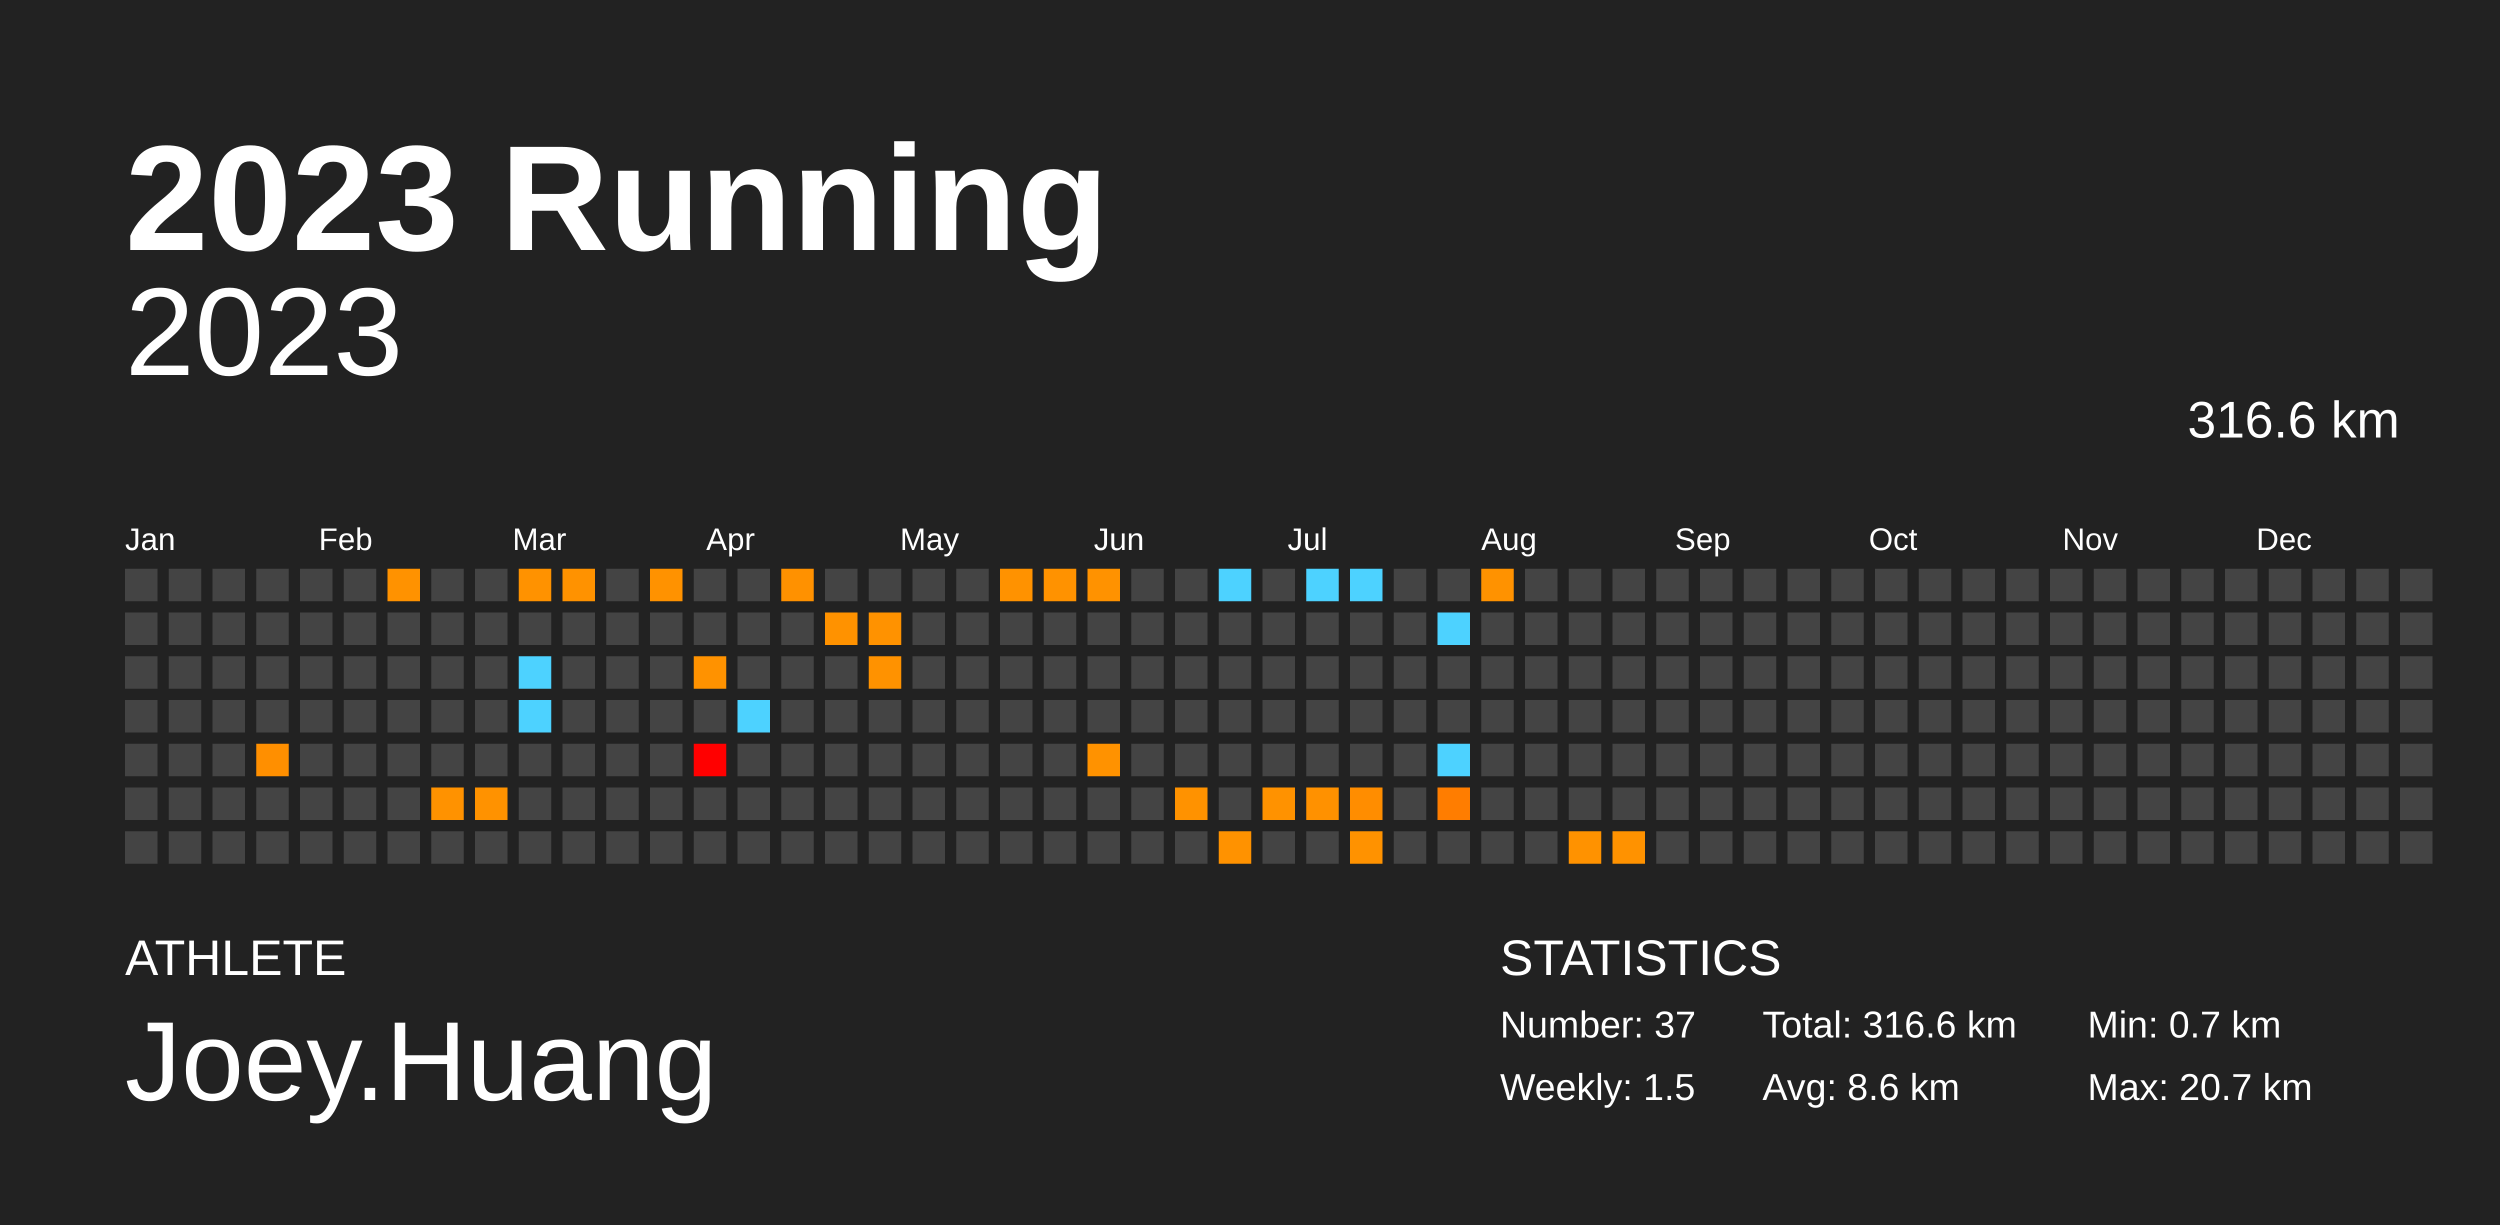
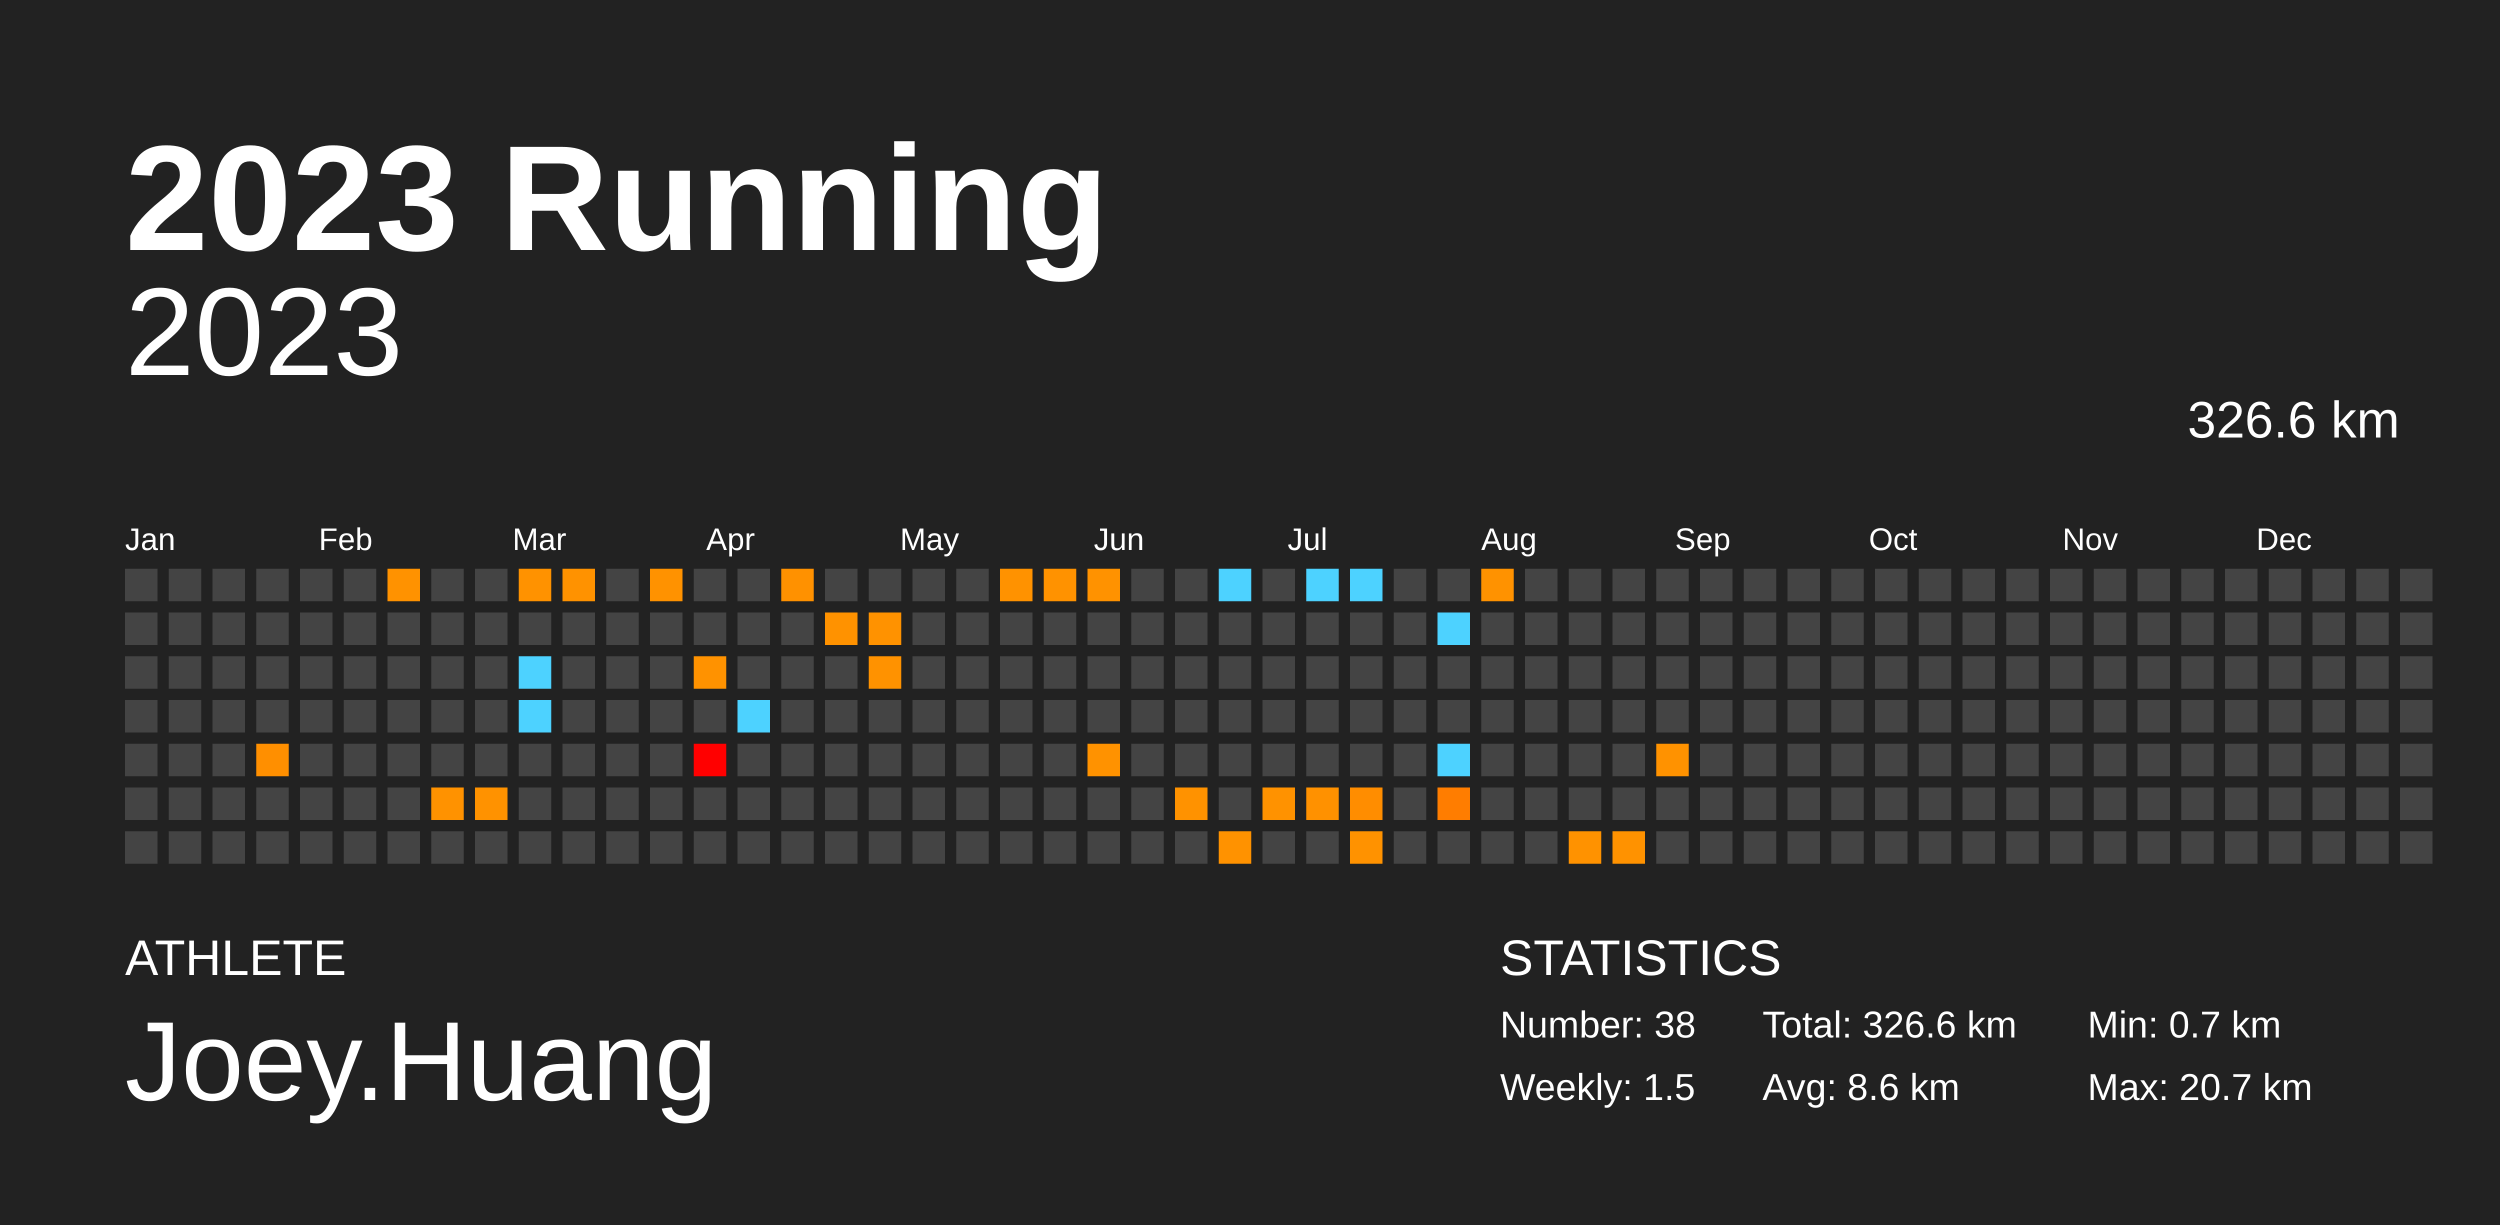
<svg xmlns="http://www.w3.org/2000/svg" baseProfile="full" height="98mm" version="1.1" viewBox="0,0,200,98" width="200mm">
  <defs />
  <rect fill="#222222" height="98" width="200" x="0" y="0" />
  <text fill="#FFFFFF" style="font-size:12px; font-family:Arial; font-weight:bold;" x="10" y="20">2023 Running</text>
  <text fill="#FFFFFF" style="font-size:4px; font-family:Arial" x="10" y="78">ATHLETE</text>
  <text fill="#FFFFFF" style="font-size:9px; font-family:Arial" x="10" y="88">Joey.Huang</text>
  <text fill="#FFFFFF" style="font-size:4px; font-family:Arial" x="120" y="78">STATISTICS</text>
-   <text fill="#FFFFFF" style="font-size:3px; font-family:Arial" x="120" y="83">Number: 37</text>
+   <text fill="#FFFFFF" style="font-size:3px; font-family:Arial" x="120" y="83">Number: 38</text>
  <text fill="#FFFFFF" style="font-size:3px; font-family:Arial" x="120" y="88">Weekly: 1.5</text>
-   <text fill="#FFFFFF" style="font-size:3px; font-family:Arial" x="141" y="83">Total: 316.6 km</text>
+   <text fill="#FFFFFF" style="font-size:3px; font-family:Arial" x="141" y="83">Total: 326.6 km</text>
  <text fill="#FFFFFF" style="font-size:3px; font-family:Arial" x="141" y="88">Avg: 8.6 km</text>
  <text fill="#FFFFFF" style="font-size:3px; font-family:Arial" x="167" y="83">Min: 0.7 km</text>
  <text fill="#FFFFFF" style="font-size:3px; font-family:Arial" x="167" y="88">Max: 20.7 km</text>
  <text alignment-baseline="hanging" fill="#FFFFFF" style="font-size:10.0px; font-family:Arial;" x="10" y="30">2023</text>
-   <text alignment-baseline="hanging" fill="#FFFFFF" style="font-size:4.125px; font-family:Arial;" x="175" y="35">316.6 km</text>
+   <text alignment-baseline="hanging" fill="#FFFFFF" style="font-size:4.125px; font-family:Arial;" x="175" y="35">326.6 km</text>
  <text fill="#FFFFFF" style="font-size:2.5px; font-family:Arial" x="10.0" y="44">Jan</text>
  <text fill="#FFFFFF" style="font-size:2.5px; font-family:Arial" x="25.5" y="44">Feb</text>
  <text fill="#FFFFFF" style="font-size:2.5px; font-family:Arial" x="41.0" y="44">Mar</text>
  <text fill="#FFFFFF" style="font-size:2.5px; font-family:Arial" x="56.5" y="44">Apr</text>
  <text fill="#FFFFFF" style="font-size:2.5px; font-family:Arial" x="72.0" y="44">May</text>
  <text fill="#FFFFFF" style="font-size:2.5px; font-family:Arial" x="87.5" y="44">Jun</text>
  <text fill="#FFFFFF" style="font-size:2.5px; font-family:Arial" x="103.0" y="44">Jul</text>
  <text fill="#FFFFFF" style="font-size:2.5px; font-family:Arial" x="118.5" y="44">Aug</text>
  <text fill="#FFFFFF" style="font-size:2.5px; font-family:Arial" x="134.0" y="44">Sep</text>
  <text fill="#FFFFFF" style="font-size:2.5px; font-family:Arial" x="149.5" y="44">Oct</text>
  <text fill="#FFFFFF" style="font-size:2.5px; font-family:Arial" x="165.0" y="44">Nov</text>
  <text fill="#FFFFFF" style="font-size:2.5px; font-family:Arial" x="180.5" y="44">Dec</text>
  <rect fill="#444444" height="2.6" width="2.6" x="10.0" y="45.5" />
  <rect fill="#444444" height="2.6" width="2.6" x="10.0" y="49.0" />
  <rect fill="#444444" height="2.6" width="2.6" x="10.0" y="52.5" />
  <rect fill="#444444" height="2.6" width="2.6" x="10.0" y="56.0" />
  <rect fill="#444444" height="2.6" width="2.6" x="10.0" y="59.5" />
  <rect fill="#444444" height="2.6" width="2.6" x="10.0" y="63.0" />
  <rect fill="#444444" height="2.6" width="2.6" x="10.0" y="66.5" />
  <rect fill="#444444" height="2.6" width="2.6" x="13.5" y="45.5" />
  <rect fill="#444444" height="2.6" width="2.6" x="13.5" y="49.0" />
  <rect fill="#444444" height="2.6" width="2.6" x="13.5" y="52.5" />
  <rect fill="#444444" height="2.6" width="2.6" x="13.5" y="56.0" />
  <rect fill="#444444" height="2.6" width="2.6" x="13.5" y="59.5" />
  <rect fill="#444444" height="2.6" width="2.6" x="13.5" y="63.0" />
  <rect fill="#444444" height="2.6" width="2.6" x="13.5" y="66.5" />
  <rect fill="#444444" height="2.6" width="2.6" x="17.0" y="45.5" />
  <rect fill="#444444" height="2.6" width="2.6" x="17.0" y="49.0" />
  <rect fill="#444444" height="2.6" width="2.6" x="17.0" y="52.5" />
  <rect fill="#444444" height="2.6" width="2.6" x="17.0" y="56.0" />
  <rect fill="#444444" height="2.6" width="2.6" x="17.0" y="59.5" />
  <rect fill="#444444" height="2.6" width="2.6" x="17.0" y="63.0" />
  <rect fill="#444444" height="2.6" width="2.6" x="17.0" y="66.5" />
  <rect fill="#444444" height="2.6" width="2.6" x="20.5" y="45.5" />
  <rect fill="#444444" height="2.6" width="2.6" x="20.5" y="49.0" />
  <rect fill="#444444" height="2.6" width="2.6" x="20.5" y="52.5" />
  <rect fill="#444444" height="2.6" width="2.6" x="20.5" y="56.0" />
  <rect fill="#ff8f00" height="2.6" width="2.6" x="20.5" y="59.5" />
  <rect fill="#444444" height="2.6" width="2.6" x="20.5" y="63.0" />
  <rect fill="#444444" height="2.6" width="2.6" x="20.5" y="66.5" />
  <rect fill="#444444" height="2.6" width="2.6" x="24.0" y="45.5" />
  <rect fill="#444444" height="2.6" width="2.6" x="24.0" y="49.0" />
  <rect fill="#444444" height="2.6" width="2.6" x="24.0" y="52.5" />
  <rect fill="#444444" height="2.6" width="2.6" x="24.0" y="56.0" />
  <rect fill="#444444" height="2.6" width="2.6" x="24.0" y="59.5" />
  <rect fill="#444444" height="2.6" width="2.6" x="24.0" y="63.0" />
  <rect fill="#444444" height="2.6" width="2.6" x="24.0" y="66.5" />
  <rect fill="#444444" height="2.6" width="2.6" x="27.5" y="45.5" />
  <rect fill="#444444" height="2.6" width="2.6" x="27.5" y="49.0" />
  <rect fill="#444444" height="2.6" width="2.6" x="27.5" y="52.5" />
  <rect fill="#444444" height="2.6" width="2.6" x="27.5" y="56.0" />
  <rect fill="#444444" height="2.6" width="2.6" x="27.5" y="59.5" />
  <rect fill="#444444" height="2.6" width="2.6" x="27.5" y="63.0" />
  <rect fill="#444444" height="2.6" width="2.6" x="27.5" y="66.5" />
  <rect fill="#ff9200" height="2.6" width="2.6" x="31.0" y="45.5" />
  <rect fill="#444444" height="2.6" width="2.6" x="31.0" y="49.0" />
  <rect fill="#444444" height="2.6" width="2.6" x="31.0" y="52.5" />
  <rect fill="#444444" height="2.6" width="2.6" x="31.0" y="56.0" />
  <rect fill="#444444" height="2.6" width="2.6" x="31.0" y="59.5" />
  <rect fill="#444444" height="2.6" width="2.6" x="31.0" y="63.0" />
  <rect fill="#444444" height="2.6" width="2.6" x="31.0" y="66.5" />
  <rect fill="#444444" height="2.6" width="2.6" x="34.5" y="45.5" />
  <rect fill="#444444" height="2.6" width="2.6" x="34.5" y="49.0" />
  <rect fill="#444444" height="2.6" width="2.6" x="34.5" y="52.5" />
  <rect fill="#444444" height="2.6" width="2.6" x="34.5" y="56.0" />
  <rect fill="#444444" height="2.6" width="2.6" x="34.5" y="59.5" />
  <rect fill="#ff9200" height="2.6" width="2.6" x="34.5" y="63.0" />
  <rect fill="#444444" height="2.6" width="2.6" x="34.5" y="66.5" />
  <rect fill="#444444" height="2.6" width="2.6" x="38.0" y="45.5" />
  <rect fill="#444444" height="2.6" width="2.6" x="38.0" y="49.0" />
  <rect fill="#444444" height="2.6" width="2.6" x="38.0" y="52.5" />
  <rect fill="#444444" height="2.6" width="2.6" x="38.0" y="56.0" />
  <rect fill="#444444" height="2.6" width="2.6" x="38.0" y="59.5" />
  <rect fill="#ff9200" height="2.6" width="2.6" x="38.0" y="63.0" />
  <rect fill="#444444" height="2.6" width="2.6" x="38.0" y="66.5" />
  <rect fill="#ff9200" height="2.6" width="2.6" x="41.5" y="45.5" />
  <rect fill="#444444" height="2.6" width="2.6" x="41.5" y="49.0" />
  <rect fill="#4dd2ff" height="2.6" width="2.6" x="41.5" y="52.5" />
  <rect fill="#4dd2ff" height="2.6" width="2.6" x="41.5" y="56.0" />
  <rect fill="#444444" height="2.6" width="2.6" x="41.5" y="59.5" />
  <rect fill="#444444" height="2.6" width="2.6" x="41.5" y="63.0" />
  <rect fill="#444444" height="2.6" width="2.6" x="41.5" y="66.5" />
  <rect fill="#ff9200" height="2.6" width="2.6" x="45.0" y="45.5" />
  <rect fill="#444444" height="2.6" width="2.6" x="45.0" y="49.0" />
  <rect fill="#444444" height="2.6" width="2.6" x="45.0" y="52.5" />
  <rect fill="#444444" height="2.6" width="2.6" x="45.0" y="56.0" />
  <rect fill="#444444" height="2.6" width="2.6" x="45.0" y="59.5" />
  <rect fill="#444444" height="2.6" width="2.6" x="45.0" y="63.0" />
  <rect fill="#444444" height="2.6" width="2.6" x="45.0" y="66.5" />
  <rect fill="#444444" height="2.6" width="2.6" x="48.5" y="45.5" />
  <rect fill="#444444" height="2.6" width="2.6" x="48.5" y="49.0" />
  <rect fill="#444444" height="2.6" width="2.6" x="48.5" y="52.5" />
  <rect fill="#444444" height="2.6" width="2.6" x="48.5" y="56.0" />
  <rect fill="#444444" height="2.6" width="2.6" x="48.5" y="59.5" />
  <rect fill="#444444" height="2.6" width="2.6" x="48.5" y="63.0" />
  <rect fill="#444444" height="2.6" width="2.6" x="48.5" y="66.5" />
  <rect fill="#ff9200" height="2.6" width="2.6" x="52.0" y="45.5" />
  <rect fill="#444444" height="2.6" width="2.6" x="52.0" y="49.0" />
  <rect fill="#444444" height="2.6" width="2.6" x="52.0" y="52.5" />
  <rect fill="#444444" height="2.6" width="2.6" x="52.0" y="56.0" />
  <rect fill="#444444" height="2.6" width="2.6" x="52.0" y="59.5" />
  <rect fill="#444444" height="2.6" width="2.6" x="52.0" y="63.0" />
  <rect fill="#444444" height="2.6" width="2.6" x="52.0" y="66.5" />
  <rect fill="#444444" height="2.6" width="2.6" x="55.5" y="45.5" />
  <rect fill="#444444" height="2.6" width="2.6" x="55.5" y="49.0" />
  <rect fill="#ff9200" height="2.6" width="2.6" x="55.5" y="52.5" />
  <rect fill="#444444" height="2.6" width="2.6" x="55.5" y="56.0" />
  <rect fill="red" height="2.6" width="2.6" x="55.5" y="59.5" />
  <rect fill="#444444" height="2.6" width="2.6" x="55.5" y="63.0" />
  <rect fill="#444444" height="2.6" width="2.6" x="55.5" y="66.5" />
  <rect fill="#444444" height="2.6" width="2.6" x="59.0" y="45.5" />
  <rect fill="#444444" height="2.6" width="2.6" x="59.0" y="49.0" />
  <rect fill="#444444" height="2.6" width="2.6" x="59.0" y="52.5" />
  <rect fill="#4dd2ff" height="2.6" width="2.6" x="59.0" y="56.0" />
  <rect fill="#444444" height="2.6" width="2.6" x="59.0" y="59.5" />
  <rect fill="#444444" height="2.6" width="2.6" x="59.0" y="63.0" />
  <rect fill="#444444" height="2.6" width="2.6" x="59.0" y="66.5" />
  <rect fill="#ff9100" height="2.6" width="2.6" x="62.5" y="45.5" />
  <rect fill="#444444" height="2.6" width="2.6" x="62.5" y="49.0" />
  <rect fill="#444444" height="2.6" width="2.6" x="62.5" y="52.5" />
  <rect fill="#444444" height="2.6" width="2.6" x="62.5" y="56.0" />
  <rect fill="#444444" height="2.6" width="2.6" x="62.5" y="59.5" />
  <rect fill="#444444" height="2.6" width="2.6" x="62.5" y="63.0" />
  <rect fill="#444444" height="2.6" width="2.6" x="62.5" y="66.5" />
  <rect fill="#444444" height="2.6" width="2.6" x="66.0" y="45.5" />
  <rect fill="#ff9200" height="2.6" width="2.6" x="66.0" y="49.0" />
  <rect fill="#444444" height="2.6" width="2.6" x="66.0" y="52.5" />
  <rect fill="#444444" height="2.6" width="2.6" x="66.0" y="56.0" />
  <rect fill="#444444" height="2.6" width="2.6" x="66.0" y="59.5" />
  <rect fill="#444444" height="2.6" width="2.6" x="66.0" y="63.0" />
  <rect fill="#444444" height="2.6" width="2.6" x="66.0" y="66.5" />
  <rect fill="#444444" height="2.6" width="2.6" x="69.5" y="45.5" />
  <rect fill="#ff9200" height="2.6" width="2.6" x="69.5" y="49.0" />
  <rect fill="#ff9200" height="2.6" width="2.6" x="69.5" y="52.5" />
  <rect fill="#444444" height="2.6" width="2.6" x="69.5" y="56.0" />
  <rect fill="#444444" height="2.6" width="2.6" x="69.5" y="59.5" />
  <rect fill="#444444" height="2.6" width="2.6" x="69.5" y="63.0" />
  <rect fill="#444444" height="2.6" width="2.6" x="69.5" y="66.5" />
  <rect fill="#444444" height="2.6" width="2.6" x="73.0" y="45.5" />
  <rect fill="#444444" height="2.6" width="2.6" x="73.0" y="49.0" />
  <rect fill="#444444" height="2.6" width="2.6" x="73.0" y="52.5" />
  <rect fill="#444444" height="2.6" width="2.6" x="73.0" y="56.0" />
  <rect fill="#444444" height="2.6" width="2.6" x="73.0" y="59.5" />
  <rect fill="#444444" height="2.6" width="2.6" x="73.0" y="63.0" />
  <rect fill="#444444" height="2.6" width="2.6" x="73.0" y="66.5" />
  <rect fill="#444444" height="2.6" width="2.6" x="76.5" y="45.5" />
  <rect fill="#444444" height="2.6" width="2.6" x="76.5" y="49.0" />
  <rect fill="#444444" height="2.6" width="2.6" x="76.5" y="52.5" />
  <rect fill="#444444" height="2.6" width="2.6" x="76.5" y="56.0" />
  <rect fill="#444444" height="2.6" width="2.6" x="76.5" y="59.5" />
  <rect fill="#444444" height="2.6" width="2.6" x="76.5" y="63.0" />
  <rect fill="#444444" height="2.6" width="2.6" x="76.5" y="66.5" />
  <rect fill="#ff9200" height="2.6" width="2.6" x="80.0" y="45.5" />
  <rect fill="#444444" height="2.6" width="2.6" x="80.0" y="49.0" />
  <rect fill="#444444" height="2.6" width="2.6" x="80.0" y="52.5" />
  <rect fill="#444444" height="2.6" width="2.6" x="80.0" y="56.0" />
  <rect fill="#444444" height="2.6" width="2.6" x="80.0" y="59.5" />
  <rect fill="#444444" height="2.6" width="2.6" x="80.0" y="63.0" />
  <rect fill="#444444" height="2.6" width="2.6" x="80.0" y="66.5" />
  <rect fill="#ff9200" height="2.6" width="2.6" x="83.5" y="45.5" />
  <rect fill="#444444" height="2.6" width="2.6" x="83.5" y="49.0" />
  <rect fill="#444444" height="2.6" width="2.6" x="83.5" y="52.5" />
  <rect fill="#444444" height="2.6" width="2.6" x="83.5" y="56.0" />
  <rect fill="#444444" height="2.6" width="2.6" x="83.5" y="59.5" />
  <rect fill="#444444" height="2.6" width="2.6" x="83.5" y="63.0" />
  <rect fill="#444444" height="2.6" width="2.6" x="83.5" y="66.5" />
  <rect fill="#ff9200" height="2.6" width="2.6" x="87.0" y="45.5" />
  <rect fill="#444444" height="2.6" width="2.6" x="87.0" y="49.0" />
  <rect fill="#444444" height="2.6" width="2.6" x="87.0" y="52.5" />
  <rect fill="#444444" height="2.6" width="2.6" x="87.0" y="56.0" />
  <rect fill="#ff9200" height="2.6" width="2.6" x="87.0" y="59.5" />
  <rect fill="#444444" height="2.6" width="2.6" x="87.0" y="63.0" />
  <rect fill="#444444" height="2.6" width="2.6" x="87.0" y="66.5" />
  <rect fill="#444444" height="2.6" width="2.6" x="90.5" y="45.5" />
  <rect fill="#444444" height="2.6" width="2.6" x="90.5" y="49.0" />
  <rect fill="#444444" height="2.6" width="2.6" x="90.5" y="52.5" />
  <rect fill="#444444" height="2.6" width="2.6" x="90.5" y="56.0" />
  <rect fill="#444444" height="2.6" width="2.6" x="90.5" y="59.5" />
  <rect fill="#444444" height="2.6" width="2.6" x="90.5" y="63.0" />
  <rect fill="#444444" height="2.6" width="2.6" x="90.5" y="66.5" />
  <rect fill="#444444" height="2.6" width="2.6" x="94.0" y="45.5" />
  <rect fill="#444444" height="2.6" width="2.6" x="94.0" y="49.0" />
  <rect fill="#444444" height="2.6" width="2.6" x="94.0" y="52.5" />
  <rect fill="#444444" height="2.6" width="2.6" x="94.0" y="56.0" />
  <rect fill="#444444" height="2.6" width="2.6" x="94.0" y="59.5" />
  <rect fill="#ff9200" height="2.6" width="2.6" x="94.0" y="63.0" />
  <rect fill="#444444" height="2.6" width="2.6" x="94.0" y="66.5" />
  <rect fill="#4dd2ff" height="2.6" width="2.6" x="97.5" y="45.5" />
  <rect fill="#444444" height="2.6" width="2.6" x="97.5" y="49.0" />
  <rect fill="#444444" height="2.6" width="2.6" x="97.5" y="52.5" />
  <rect fill="#444444" height="2.6" width="2.6" x="97.5" y="56.0" />
  <rect fill="#444444" height="2.6" width="2.6" x="97.5" y="59.5" />
  <rect fill="#444444" height="2.6" width="2.6" x="97.5" y="63.0" />
  <rect fill="#ff9200" height="2.6" width="2.6" x="97.5" y="66.5" />
  <rect fill="#444444" height="2.6" width="2.6" x="101.0" y="45.5" />
  <rect fill="#444444" height="2.6" width="2.6" x="101.0" y="49.0" />
  <rect fill="#444444" height="2.6" width="2.6" x="101.0" y="52.5" />
  <rect fill="#444444" height="2.6" width="2.6" x="101.0" y="56.0" />
  <rect fill="#444444" height="2.6" width="2.6" x="101.0" y="59.5" />
  <rect fill="#ff9200" height="2.6" width="2.6" x="101.0" y="63.0" />
  <rect fill="#444444" height="2.6" width="2.6" x="101.0" y="66.5" />
  <rect fill="#4dd2ff" height="2.6" width="2.6" x="104.5" y="45.5" />
  <rect fill="#444444" height="2.6" width="2.6" x="104.5" y="49.0" />
  <rect fill="#444444" height="2.6" width="2.6" x="104.5" y="52.5" />
  <rect fill="#444444" height="2.6" width="2.6" x="104.5" y="56.0" />
  <rect fill="#444444" height="2.6" width="2.6" x="104.5" y="59.5" />
  <rect fill="#ff9100" height="2.6" width="2.6" x="104.5" y="63.0" />
  <rect fill="#444444" height="2.6" width="2.6" x="104.5" y="66.5" />
  <rect fill="#4dd2ff" height="2.6" width="2.6" x="108.0" y="45.5" />
  <rect fill="#444444" height="2.6" width="2.6" x="108.0" y="49.0" />
  <rect fill="#444444" height="2.6" width="2.6" x="108.0" y="52.5" />
  <rect fill="#444444" height="2.6" width="2.6" x="108.0" y="56.0" />
  <rect fill="#444444" height="2.6" width="2.6" x="108.0" y="59.5" />
  <rect fill="#ff8d00" height="2.6" width="2.6" x="108.0" y="63.0" />
  <rect fill="#ff9200" height="2.6" width="2.6" x="108.0" y="66.5" />
  <rect fill="#444444" height="2.6" width="2.6" x="111.5" y="45.5" />
  <rect fill="#444444" height="2.6" width="2.6" x="111.5" y="49.0" />
  <rect fill="#444444" height="2.6" width="2.6" x="111.5" y="52.5" />
  <rect fill="#444444" height="2.6" width="2.6" x="111.5" y="56.0" />
  <rect fill="#444444" height="2.6" width="2.6" x="111.5" y="59.5" />
  <rect fill="#444444" height="2.6" width="2.6" x="111.5" y="63.0" />
  <rect fill="#444444" height="2.6" width="2.6" x="111.5" y="66.5" />
  <rect fill="#444444" height="2.6" width="2.6" x="115.0" y="45.5" />
  <rect fill="#4dd2ff" height="2.6" width="2.6" x="115.0" y="49.0" />
  <rect fill="#444444" height="2.6" width="2.6" x="115.0" y="52.5" />
  <rect fill="#444444" height="2.6" width="2.6" x="115.0" y="56.0" />
  <rect fill="#4dd2ff" height="2.6" width="2.6" x="115.0" y="59.5" />
  <rect fill="#ff7d00" height="2.6" width="2.6" x="115.0" y="63.0" />
  <rect fill="#444444" height="2.6" width="2.6" x="115.0" y="66.5" />
  <rect fill="#ff9200" height="2.6" width="2.6" x="118.5" y="45.5" />
  <rect fill="#444444" height="2.6" width="2.6" x="118.5" y="49.0" />
  <rect fill="#444444" height="2.6" width="2.6" x="118.5" y="52.5" />
  <rect fill="#444444" height="2.6" width="2.6" x="118.5" y="56.0" />
  <rect fill="#444444" height="2.6" width="2.6" x="118.5" y="59.5" />
  <rect fill="#444444" height="2.6" width="2.6" x="118.5" y="63.0" />
  <rect fill="#444444" height="2.6" width="2.6" x="118.5" y="66.5" />
  <rect fill="#444444" height="2.6" width="2.6" x="122.0" y="45.5" />
  <rect fill="#444444" height="2.6" width="2.6" x="122.0" y="49.0" />
  <rect fill="#444444" height="2.6" width="2.6" x="122.0" y="52.5" />
  <rect fill="#444444" height="2.6" width="2.6" x="122.0" y="56.0" />
  <rect fill="#444444" height="2.6" width="2.6" x="122.0" y="59.5" />
  <rect fill="#444444" height="2.6" width="2.6" x="122.0" y="63.0" />
  <rect fill="#444444" height="2.6" width="2.6" x="122.0" y="66.5" />
  <rect fill="#444444" height="2.6" width="2.6" x="125.5" y="45.5" />
  <rect fill="#444444" height="2.6" width="2.6" x="125.5" y="49.0" />
  <rect fill="#444444" height="2.6" width="2.6" x="125.5" y="52.5" />
  <rect fill="#444444" height="2.6" width="2.6" x="125.5" y="56.0" />
  <rect fill="#444444" height="2.6" width="2.6" x="125.5" y="59.5" />
  <rect fill="#444444" height="2.6" width="2.6" x="125.5" y="63.0" />
  <rect fill="#ff9200" height="2.6" width="2.6" x="125.5" y="66.5" />
  <rect fill="#444444" height="2.6" width="2.6" x="129.0" y="45.5" />
  <rect fill="#444444" height="2.6" width="2.6" x="129.0" y="49.0" />
  <rect fill="#444444" height="2.6" width="2.6" x="129.0" y="52.5" />
  <rect fill="#444444" height="2.6" width="2.6" x="129.0" y="56.0" />
  <rect fill="#444444" height="2.6" width="2.6" x="129.0" y="59.5" />
  <rect fill="#444444" height="2.6" width="2.6" x="129.0" y="63.0" />
  <rect fill="#ff9200" height="2.6" width="2.6" x="129.0" y="66.5" />
  <rect fill="#444444" height="2.6" width="2.6" x="132.5" y="45.5" />
  <rect fill="#444444" height="2.6" width="2.6" x="132.5" y="49.0" />
  <rect fill="#444444" height="2.6" width="2.6" x="132.5" y="52.5" />
  <rect fill="#444444" height="2.6" width="2.6" x="132.5" y="56.0" />
-   <rect fill="#444444" height="2.6" width="2.6" x="132.5" y="59.5" />
+   <rect fill="#ff9200" height="2.6" width="2.6" x="132.5" y="59.5" />
  <rect fill="#444444" height="2.6" width="2.6" x="132.5" y="63.0" />
  <rect fill="#444444" height="2.6" width="2.6" x="132.5" y="66.5" />
  <rect fill="#444444" height="2.6" width="2.6" x="136.0" y="45.5" />
  <rect fill="#444444" height="2.6" width="2.6" x="136.0" y="49.0" />
  <rect fill="#444444" height="2.6" width="2.6" x="136.0" y="52.5" />
  <rect fill="#444444" height="2.6" width="2.6" x="136.0" y="56.0" />
  <rect fill="#444444" height="2.6" width="2.6" x="136.0" y="59.5" />
  <rect fill="#444444" height="2.6" width="2.6" x="136.0" y="63.0" />
  <rect fill="#444444" height="2.6" width="2.6" x="136.0" y="66.5" />
  <rect fill="#444444" height="2.6" width="2.6" x="139.5" y="45.5" />
  <rect fill="#444444" height="2.6" width="2.6" x="139.5" y="49.0" />
  <rect fill="#444444" height="2.6" width="2.6" x="139.5" y="52.5" />
  <rect fill="#444444" height="2.6" width="2.6" x="139.5" y="56.0" />
  <rect fill="#444444" height="2.6" width="2.6" x="139.5" y="59.5" />
  <rect fill="#444444" height="2.6" width="2.6" x="139.5" y="63.0" />
  <rect fill="#444444" height="2.6" width="2.6" x="139.5" y="66.5" />
  <rect fill="#444444" height="2.6" width="2.6" x="143.0" y="45.5" />
  <rect fill="#444444" height="2.6" width="2.6" x="143.0" y="49.0" />
  <rect fill="#444444" height="2.6" width="2.6" x="143.0" y="52.5" />
  <rect fill="#444444" height="2.6" width="2.6" x="143.0" y="56.0" />
  <rect fill="#444444" height="2.6" width="2.6" x="143.0" y="59.5" />
  <rect fill="#444444" height="2.6" width="2.6" x="143.0" y="63.0" />
  <rect fill="#444444" height="2.6" width="2.6" x="143.0" y="66.5" />
  <rect fill="#444444" height="2.6" width="2.6" x="146.5" y="45.5" />
  <rect fill="#444444" height="2.6" width="2.6" x="146.5" y="49.0" />
  <rect fill="#444444" height="2.6" width="2.6" x="146.5" y="52.5" />
  <rect fill="#444444" height="2.6" width="2.6" x="146.5" y="56.0" />
  <rect fill="#444444" height="2.6" width="2.6" x="146.5" y="59.5" />
  <rect fill="#444444" height="2.6" width="2.6" x="146.5" y="63.0" />
  <rect fill="#444444" height="2.6" width="2.6" x="146.5" y="66.5" />
  <rect fill="#444444" height="2.6" width="2.6" x="150.0" y="45.5" />
  <rect fill="#444444" height="2.6" width="2.6" x="150.0" y="49.0" />
  <rect fill="#444444" height="2.6" width="2.6" x="150.0" y="52.5" />
  <rect fill="#444444" height="2.6" width="2.6" x="150.0" y="56.0" />
  <rect fill="#444444" height="2.6" width="2.6" x="150.0" y="59.5" />
  <rect fill="#444444" height="2.6" width="2.6" x="150.0" y="63.0" />
  <rect fill="#444444" height="2.6" width="2.6" x="150.0" y="66.5" />
  <rect fill="#444444" height="2.6" width="2.6" x="153.5" y="45.5" />
  <rect fill="#444444" height="2.6" width="2.6" x="153.5" y="49.0" />
  <rect fill="#444444" height="2.6" width="2.6" x="153.5" y="52.5" />
  <rect fill="#444444" height="2.6" width="2.6" x="153.5" y="56.0" />
  <rect fill="#444444" height="2.6" width="2.6" x="153.5" y="59.5" />
  <rect fill="#444444" height="2.6" width="2.6" x="153.5" y="63.0" />
  <rect fill="#444444" height="2.6" width="2.6" x="153.5" y="66.5" />
  <rect fill="#444444" height="2.6" width="2.6" x="157.0" y="45.5" />
  <rect fill="#444444" height="2.6" width="2.6" x="157.0" y="49.0" />
  <rect fill="#444444" height="2.6" width="2.6" x="157.0" y="52.5" />
  <rect fill="#444444" height="2.6" width="2.6" x="157.0" y="56.0" />
  <rect fill="#444444" height="2.6" width="2.6" x="157.0" y="59.5" />
  <rect fill="#444444" height="2.6" width="2.6" x="157.0" y="63.0" />
  <rect fill="#444444" height="2.6" width="2.6" x="157.0" y="66.5" />
  <rect fill="#444444" height="2.6" width="2.6" x="160.5" y="45.5" />
  <rect fill="#444444" height="2.6" width="2.6" x="160.5" y="49.0" />
  <rect fill="#444444" height="2.6" width="2.6" x="160.5" y="52.5" />
  <rect fill="#444444" height="2.6" width="2.6" x="160.5" y="56.0" />
  <rect fill="#444444" height="2.6" width="2.6" x="160.5" y="59.5" />
  <rect fill="#444444" height="2.6" width="2.6" x="160.5" y="63.0" />
  <rect fill="#444444" height="2.6" width="2.6" x="160.5" y="66.5" />
  <rect fill="#444444" height="2.6" width="2.6" x="164.0" y="45.5" />
  <rect fill="#444444" height="2.6" width="2.6" x="164.0" y="49.0" />
  <rect fill="#444444" height="2.6" width="2.6" x="164.0" y="52.5" />
  <rect fill="#444444" height="2.6" width="2.6" x="164.0" y="56.0" />
  <rect fill="#444444" height="2.6" width="2.6" x="164.0" y="59.5" />
  <rect fill="#444444" height="2.6" width="2.6" x="164.0" y="63.0" />
  <rect fill="#444444" height="2.6" width="2.6" x="164.0" y="66.5" />
  <rect fill="#444444" height="2.6" width="2.6" x="167.5" y="45.5" />
  <rect fill="#444444" height="2.6" width="2.6" x="167.5" y="49.0" />
  <rect fill="#444444" height="2.6" width="2.6" x="167.5" y="52.5" />
  <rect fill="#444444" height="2.6" width="2.6" x="167.5" y="56.0" />
  <rect fill="#444444" height="2.6" width="2.6" x="167.5" y="59.5" />
  <rect fill="#444444" height="2.6" width="2.6" x="167.5" y="63.0" />
  <rect fill="#444444" height="2.6" width="2.6" x="167.5" y="66.5" />
  <rect fill="#444444" height="2.6" width="2.6" x="171.0" y="45.5" />
  <rect fill="#444444" height="2.6" width="2.6" x="171.0" y="49.0" />
  <rect fill="#444444" height="2.6" width="2.6" x="171.0" y="52.5" />
  <rect fill="#444444" height="2.6" width="2.6" x="171.0" y="56.0" />
  <rect fill="#444444" height="2.6" width="2.6" x="171.0" y="59.5" />
  <rect fill="#444444" height="2.6" width="2.6" x="171.0" y="63.0" />
  <rect fill="#444444" height="2.6" width="2.6" x="171.0" y="66.5" />
  <rect fill="#444444" height="2.6" width="2.6" x="174.5" y="45.5" />
  <rect fill="#444444" height="2.6" width="2.6" x="174.5" y="49.0" />
  <rect fill="#444444" height="2.6" width="2.6" x="174.5" y="52.5" />
  <rect fill="#444444" height="2.6" width="2.6" x="174.5" y="56.0" />
  <rect fill="#444444" height="2.6" width="2.6" x="174.5" y="59.5" />
  <rect fill="#444444" height="2.6" width="2.6" x="174.5" y="63.0" />
  <rect fill="#444444" height="2.6" width="2.6" x="174.5" y="66.5" />
  <rect fill="#444444" height="2.6" width="2.6" x="178.0" y="45.5" />
  <rect fill="#444444" height="2.6" width="2.6" x="178.0" y="49.0" />
  <rect fill="#444444" height="2.6" width="2.6" x="178.0" y="52.5" />
  <rect fill="#444444" height="2.6" width="2.6" x="178.0" y="56.0" />
  <rect fill="#444444" height="2.6" width="2.6" x="178.0" y="59.5" />
  <rect fill="#444444" height="2.6" width="2.6" x="178.0" y="63.0" />
  <rect fill="#444444" height="2.6" width="2.6" x="178.0" y="66.5" />
  <rect fill="#444444" height="2.6" width="2.6" x="181.5" y="45.5" />
  <rect fill="#444444" height="2.6" width="2.6" x="181.5" y="49.0" />
  <rect fill="#444444" height="2.6" width="2.6" x="181.5" y="52.5" />
  <rect fill="#444444" height="2.6" width="2.6" x="181.5" y="56.0" />
  <rect fill="#444444" height="2.6" width="2.6" x="181.5" y="59.5" />
  <rect fill="#444444" height="2.6" width="2.6" x="181.5" y="63.0" />
  <rect fill="#444444" height="2.6" width="2.6" x="181.5" y="66.5" />
  <rect fill="#444444" height="2.6" width="2.6" x="185.0" y="45.5" />
  <rect fill="#444444" height="2.6" width="2.6" x="185.0" y="49.0" />
  <rect fill="#444444" height="2.6" width="2.6" x="185.0" y="52.5" />
  <rect fill="#444444" height="2.6" width="2.6" x="185.0" y="56.0" />
  <rect fill="#444444" height="2.6" width="2.6" x="185.0" y="59.5" />
  <rect fill="#444444" height="2.6" width="2.6" x="185.0" y="63.0" />
  <rect fill="#444444" height="2.6" width="2.6" x="185.0" y="66.5" />
  <rect fill="#444444" height="2.6" width="2.6" x="188.5" y="45.5" />
  <rect fill="#444444" height="2.6" width="2.6" x="188.5" y="49.0" />
  <rect fill="#444444" height="2.6" width="2.6" x="188.5" y="52.5" />
  <rect fill="#444444" height="2.6" width="2.6" x="188.5" y="56.0" />
  <rect fill="#444444" height="2.6" width="2.6" x="188.5" y="59.5" />
  <rect fill="#444444" height="2.6" width="2.6" x="188.5" y="63.0" />
  <rect fill="#444444" height="2.6" width="2.6" x="188.5" y="66.5" />
  <rect fill="#444444" height="2.6" width="2.6" x="192.0" y="45.5" />
  <rect fill="#444444" height="2.6" width="2.6" x="192.0" y="49.0" />
  <rect fill="#444444" height="2.6" width="2.6" x="192.0" y="52.5" />
  <rect fill="#444444" height="2.6" width="2.6" x="192.0" y="56.0" />
  <rect fill="#444444" height="2.6" width="2.6" x="192.0" y="59.5" />
  <rect fill="#444444" height="2.6" width="2.6" x="192.0" y="63.0" />
  <rect fill="#444444" height="2.6" width="2.6" x="192.0" y="66.5" />
</svg>
